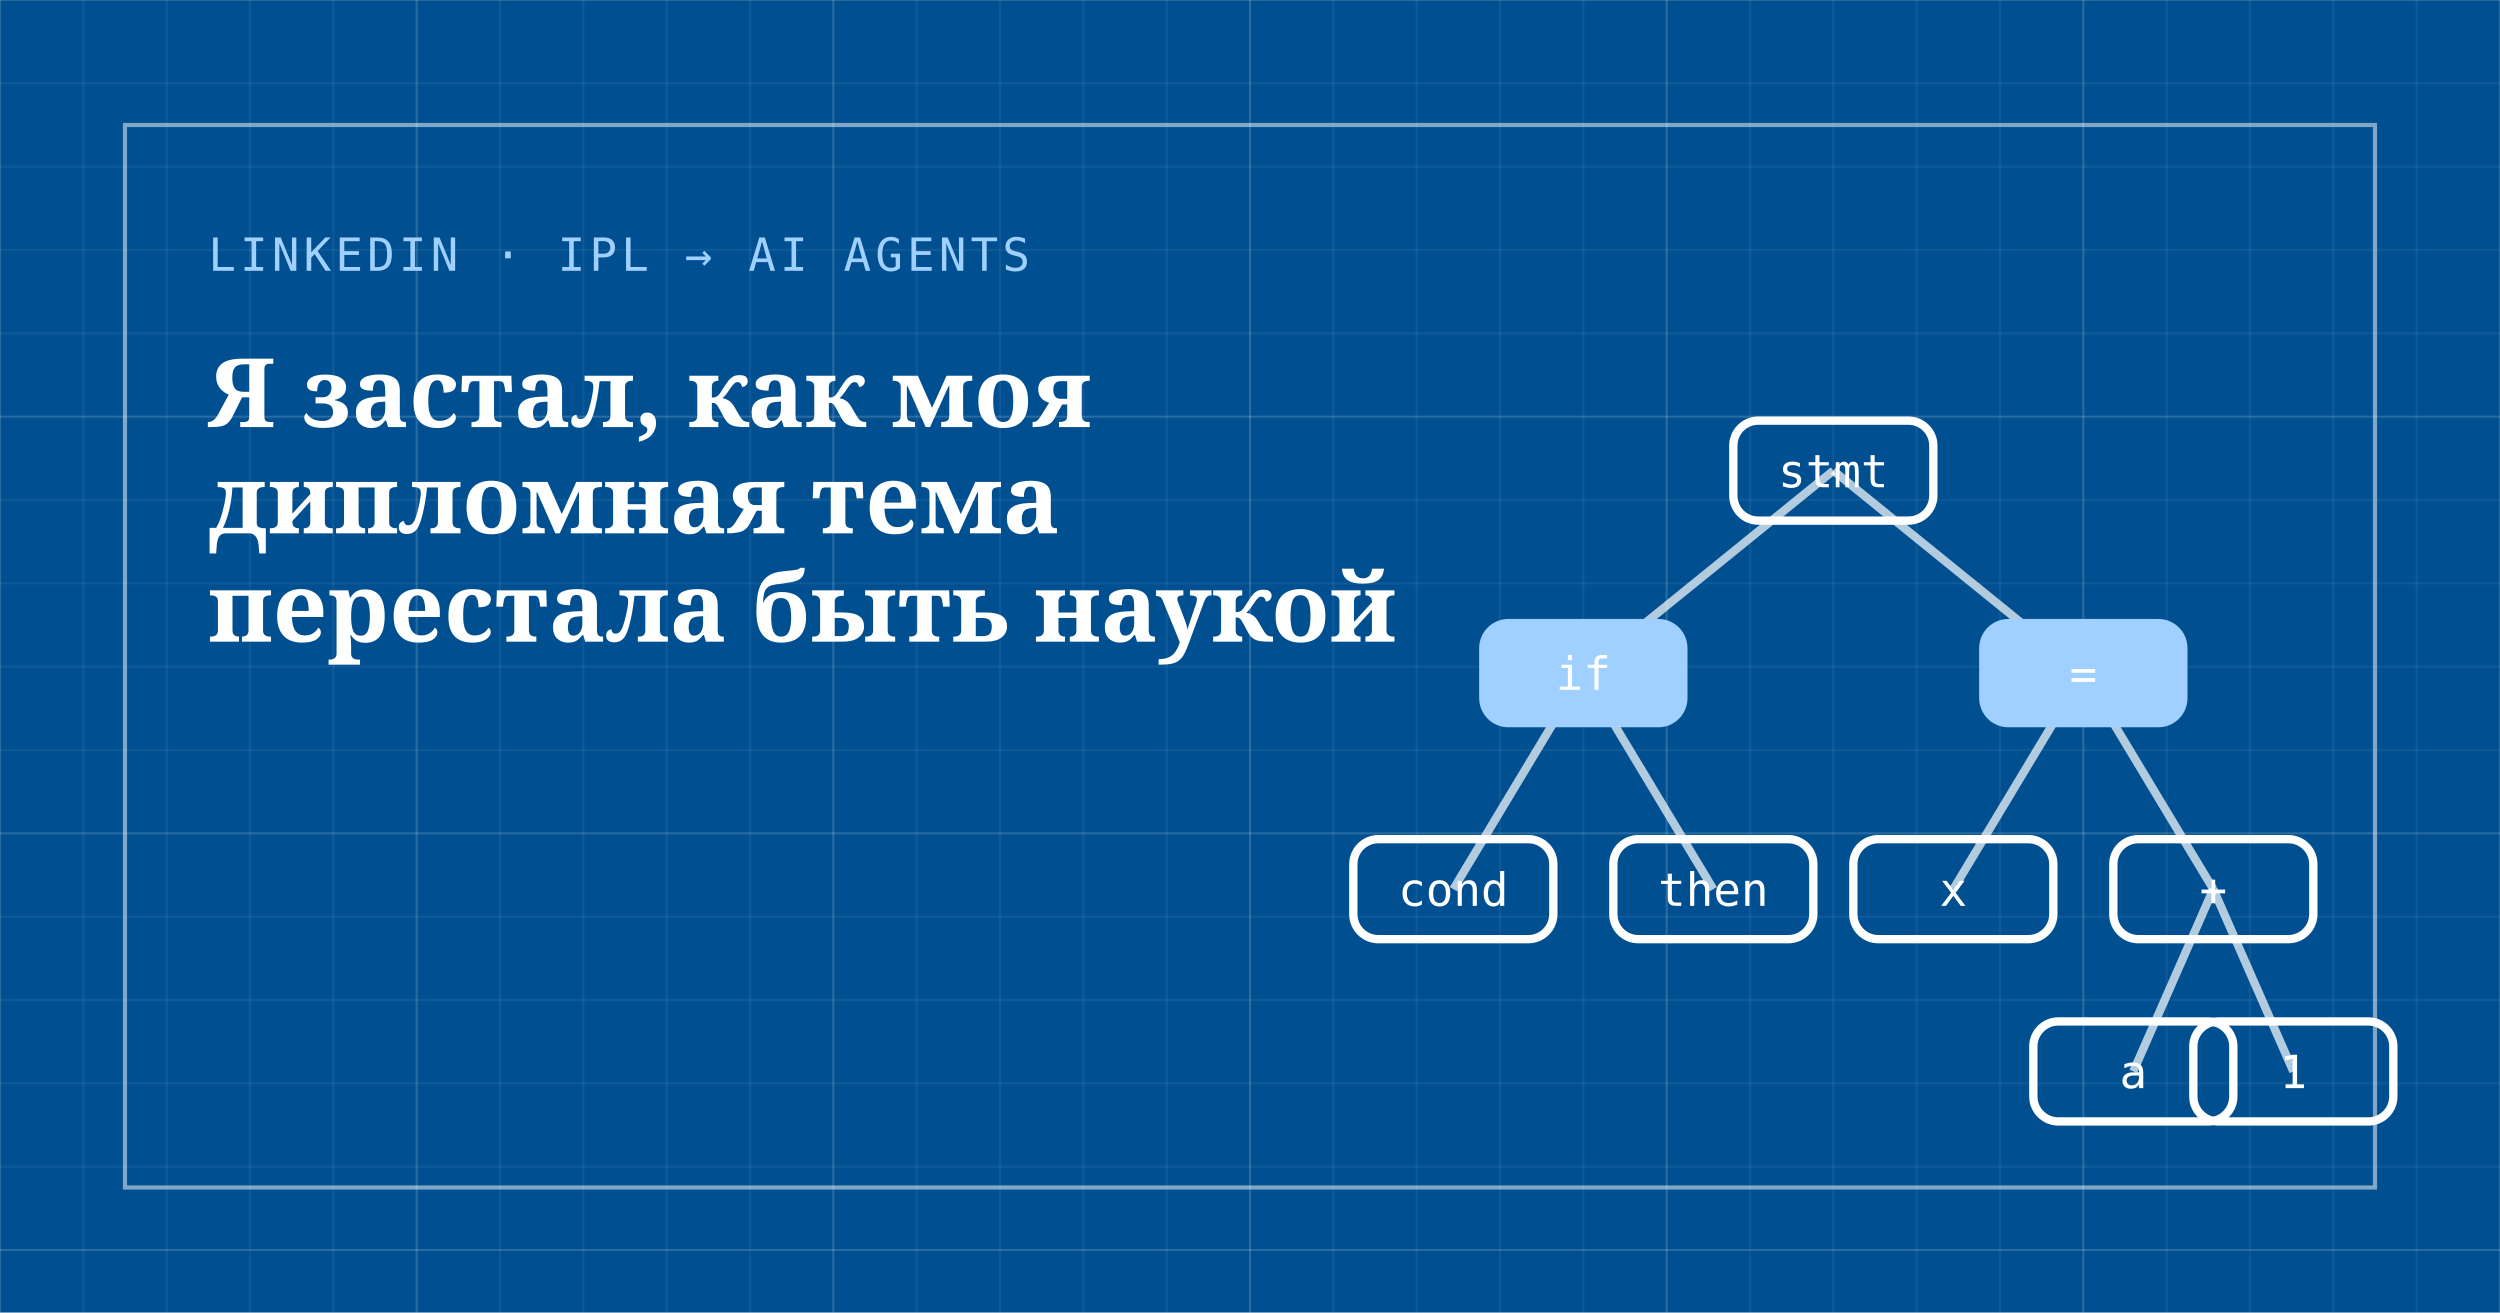
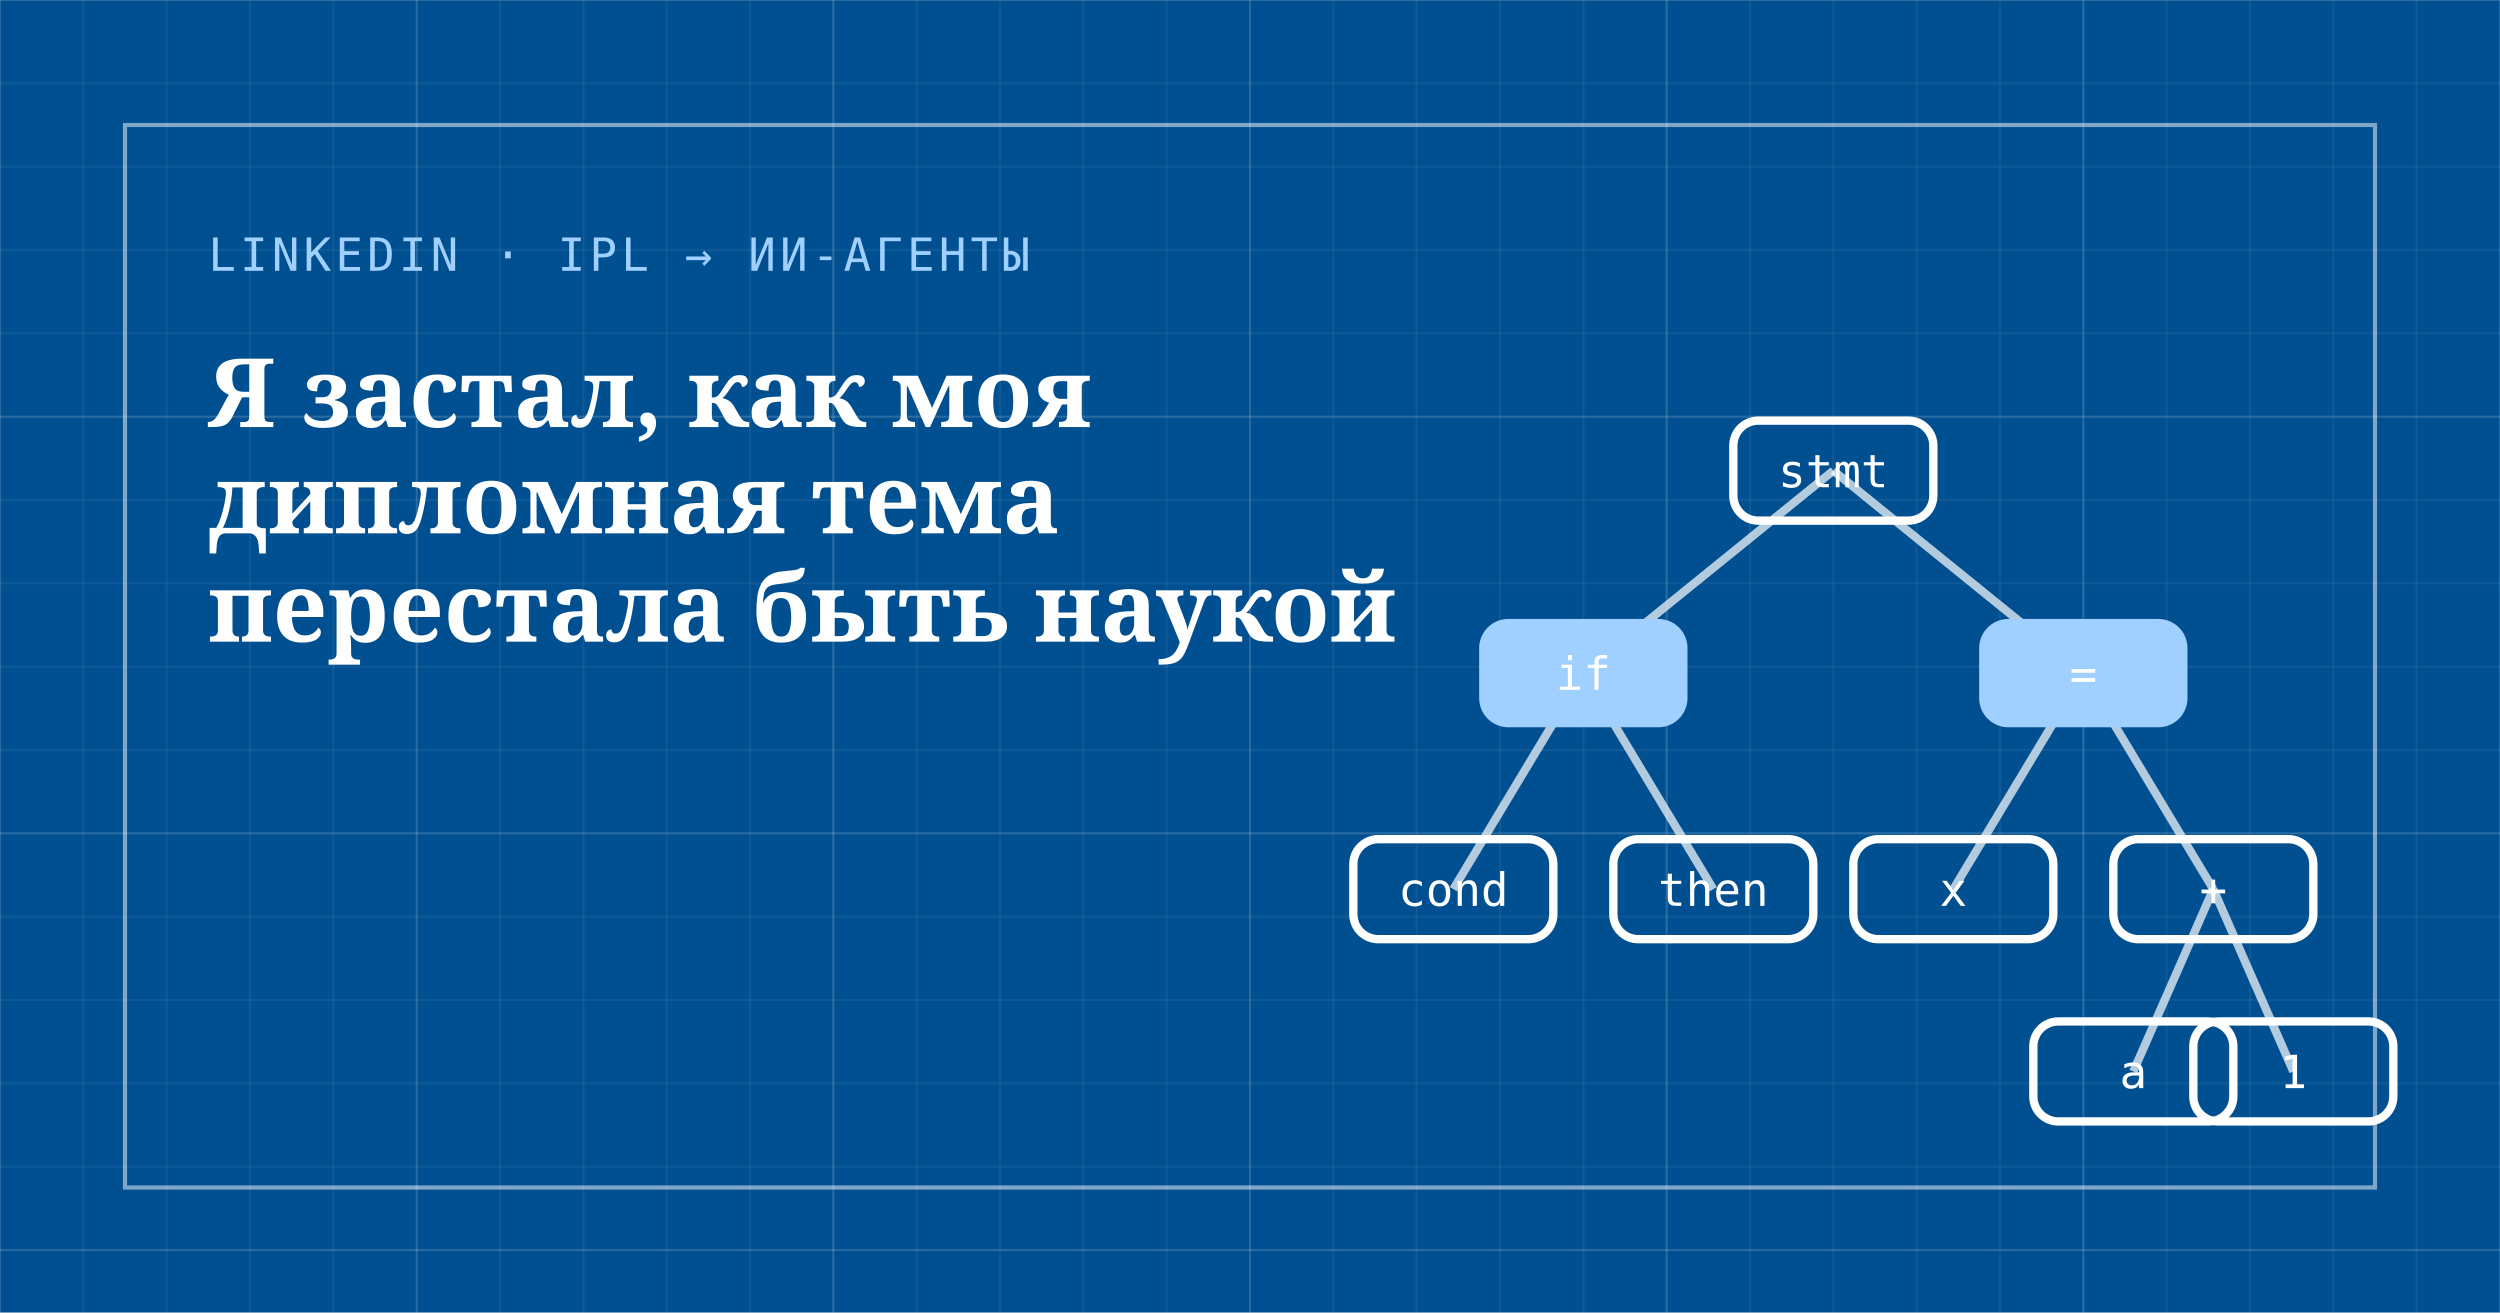
<svg xmlns="http://www.w3.org/2000/svg" width="1200" height="630" viewBox="0 0 1200 630">
  <rect width="1200" height="630" fill="#004f90" />
  <line x1="0" y1="0" x2="0" y2="630" stroke="#ffffff" stroke-opacity=".16" />
  <line x1="40" y1="0" x2="40" y2="630" stroke="#ffffff" stroke-opacity=".06" />
  <line x1="80" y1="0" x2="80" y2="630" stroke="#ffffff" stroke-opacity=".06" />
  <line x1="120" y1="0" x2="120" y2="630" stroke="#ffffff" stroke-opacity=".06" />
  <line x1="160" y1="0" x2="160" y2="630" stroke="#ffffff" stroke-opacity=".06" />
  <line x1="200" y1="0" x2="200" y2="630" stroke="#ffffff" stroke-opacity=".16" />
  <line x1="240" y1="0" x2="240" y2="630" stroke="#ffffff" stroke-opacity=".06" />
  <line x1="280" y1="0" x2="280" y2="630" stroke="#ffffff" stroke-opacity=".06" />
  <line x1="320" y1="0" x2="320" y2="630" stroke="#ffffff" stroke-opacity=".06" />
  <line x1="360" y1="0" x2="360" y2="630" stroke="#ffffff" stroke-opacity=".06" />
  <line x1="400" y1="0" x2="400" y2="630" stroke="#ffffff" stroke-opacity=".16" />
  <line x1="440" y1="0" x2="440" y2="630" stroke="#ffffff" stroke-opacity=".06" />
  <line x1="480" y1="0" x2="480" y2="630" stroke="#ffffff" stroke-opacity=".06" />
  <line x1="520" y1="0" x2="520" y2="630" stroke="#ffffff" stroke-opacity=".06" />
  <line x1="560" y1="0" x2="560" y2="630" stroke="#ffffff" stroke-opacity=".06" />
  <line x1="600" y1="0" x2="600" y2="630" stroke="#ffffff" stroke-opacity=".16" />
  <line x1="640" y1="0" x2="640" y2="630" stroke="#ffffff" stroke-opacity=".06" />
  <line x1="680" y1="0" x2="680" y2="630" stroke="#ffffff" stroke-opacity=".06" />
  <line x1="720" y1="0" x2="720" y2="630" stroke="#ffffff" stroke-opacity=".06" />
  <line x1="760" y1="0" x2="760" y2="630" stroke="#ffffff" stroke-opacity=".06" />
  <line x1="800" y1="0" x2="800" y2="630" stroke="#ffffff" stroke-opacity=".16" />
  <line x1="840" y1="0" x2="840" y2="630" stroke="#ffffff" stroke-opacity=".06" />
  <line x1="880" y1="0" x2="880" y2="630" stroke="#ffffff" stroke-opacity=".06" />
  <line x1="920" y1="0" x2="920" y2="630" stroke="#ffffff" stroke-opacity=".06" />
  <line x1="960" y1="0" x2="960" y2="630" stroke="#ffffff" stroke-opacity=".06" />
  <line x1="1000" y1="0" x2="1000" y2="630" stroke="#ffffff" stroke-opacity=".16" />
  <line x1="1040" y1="0" x2="1040" y2="630" stroke="#ffffff" stroke-opacity=".06" />
  <line x1="1080" y1="0" x2="1080" y2="630" stroke="#ffffff" stroke-opacity=".06" />
  <line x1="1120" y1="0" x2="1120" y2="630" stroke="#ffffff" stroke-opacity=".06" />
  <line x1="1160" y1="0" x2="1160" y2="630" stroke="#ffffff" stroke-opacity=".06" />
  <line x1="1200" y1="0" x2="1200" y2="630" stroke="#ffffff" stroke-opacity=".16" />
  <line x1="0" y1="0" x2="1200" y2="0" stroke="#ffffff" stroke-opacity=".16" />
  <line x1="0" y1="40" x2="1200" y2="40" stroke="#ffffff" stroke-opacity=".06" />
  <line x1="0" y1="80" x2="1200" y2="80" stroke="#ffffff" stroke-opacity=".06" />
  <line x1="0" y1="120" x2="1200" y2="120" stroke="#ffffff" stroke-opacity=".06" />
  <line x1="0" y1="160" x2="1200" y2="160" stroke="#ffffff" stroke-opacity=".06" />
  <line x1="0" y1="200" x2="1200" y2="200" stroke="#ffffff" stroke-opacity=".16" />
  <line x1="0" y1="240" x2="1200" y2="240" stroke="#ffffff" stroke-opacity=".06" />
  <line x1="0" y1="280" x2="1200" y2="280" stroke="#ffffff" stroke-opacity=".06" />
  <line x1="0" y1="320" x2="1200" y2="320" stroke="#ffffff" stroke-opacity=".06" />
  <line x1="0" y1="360" x2="1200" y2="360" stroke="#ffffff" stroke-opacity=".06" />
  <line x1="0" y1="400" x2="1200" y2="400" stroke="#ffffff" stroke-opacity=".16" />
  <line x1="0" y1="440" x2="1200" y2="440" stroke="#ffffff" stroke-opacity=".06" />
  <line x1="0" y1="480" x2="1200" y2="480" stroke="#ffffff" stroke-opacity=".06" />
  <line x1="0" y1="520" x2="1200" y2="520" stroke="#ffffff" stroke-opacity=".06" />
  <line x1="0" y1="560" x2="1200" y2="560" stroke="#ffffff" stroke-opacity=".06" />
  <line x1="0" y1="600" x2="1200" y2="600" stroke="#ffffff" stroke-opacity=".16" />
  <line x1="880.0" y1="225.9" x2="760.0" y2="323.1" stroke="#ffffff" stroke-width="4" opacity=".7" />
  <line x1="880.0" y1="225.9" x2="1000.0" y2="323.1" stroke="#ffffff" stroke-width="4" opacity=".7" />
  <line x1="760.0" y1="323.1" x2="697.6" y2="426.8" stroke="#ffffff" stroke-width="4" opacity=".7" />
  <line x1="760.0" y1="323.1" x2="822.4" y2="426.8" stroke="#ffffff" stroke-width="4" opacity=".7" />
  <line x1="1000.0" y1="323.1" x2="937.6" y2="426.8" stroke="#ffffff" stroke-width="4" opacity=".7" />
  <line x1="1000.0" y1="323.1" x2="1062.4" y2="426.8" stroke="#ffffff" stroke-width="4" opacity=".7" />
  <line x1="1062.4" y1="426.8" x2="1024.0" y2="514.3" stroke="#ffffff" stroke-width="4" opacity=".7" />
  <line x1="1062.4" y1="426.8" x2="1100.8" y2="514.3" stroke="#ffffff" stroke-width="4" opacity=".7" />
  <rect x="832.0" y="201.9" width="96" height="48" rx="12" fill="none" stroke="#ffffff" stroke-width="4" />
  <text x="880.0" y="233.9" text-anchor="middle" font-family="'JetBrains Mono', Consolas, monospace" font-size="22" fill="#ffffff">stmt</text>
  <rect x="712.0" y="299.1" width="96" height="48" rx="12" fill="#9fd0ff" stroke="#9fd0ff" stroke-width="4" />
  <text x="760.0" y="331.1" text-anchor="middle" font-family="'JetBrains Mono', Consolas, monospace" font-size="22" fill="#ffffff">if</text>
  <rect x="952.0" y="299.1" width="96" height="48" rx="12" fill="#9fd0ff" stroke="#9fd0ff" stroke-width="4" />
  <text x="1000.0" y="331.1" text-anchor="middle" font-family="'JetBrains Mono', Consolas, monospace" font-size="22" fill="#ffffff">=</text>
  <rect x="649.6" y="402.8" width="96" height="48" rx="12" fill="none" stroke="#ffffff" stroke-width="4" />
  <text x="697.6" y="434.8" text-anchor="middle" font-family="'JetBrains Mono', Consolas, monospace" font-size="22" fill="#ffffff">cond</text>
  <rect x="774.4" y="402.8" width="96" height="48" rx="12" fill="none" stroke="#ffffff" stroke-width="4" />
  <text x="822.4" y="434.8" text-anchor="middle" font-family="'JetBrains Mono', Consolas, monospace" font-size="22" fill="#ffffff">then</text>
  <rect x="889.6" y="402.8" width="96" height="48" rx="12" fill="none" stroke="#ffffff" stroke-width="4" />
  <text x="937.6" y="434.8" text-anchor="middle" font-family="'JetBrains Mono', Consolas, monospace" font-size="22" fill="#ffffff">x</text>
  <rect x="1014.4" y="402.8" width="96" height="48" rx="12" fill="none" stroke="#ffffff" stroke-width="4" />
  <text x="1062.4" y="434.8" text-anchor="middle" font-family="'JetBrains Mono', Consolas, monospace" font-size="22" fill="#ffffff">+</text>
  <rect x="976.0" y="490.3" width="96" height="48" rx="12" fill="none" stroke="#ffffff" stroke-width="4" />
  <text x="1024.0" y="522.3" text-anchor="middle" font-family="'JetBrains Mono', Consolas, monospace" font-size="22" fill="#ffffff">a</text>
  <rect x="1052.8" y="490.3" width="96" height="48" rx="12" fill="none" stroke="#ffffff" stroke-width="4" />
  <text x="1100.8" y="522.3" text-anchor="middle" font-family="'JetBrains Mono', Consolas, monospace" font-size="22" fill="#ffffff">1</text>
  <rect x="60" y="60" width="1080" height="510" fill="none" stroke="#ffffff" stroke-opacity=".5" stroke-width="2" />
-   <text x="100" y="130" font-family="'JetBrains Mono', Consolas, monospace" font-size="22" letter-spacing="2" fill="#9fd0ff">LINKEDIN · IPL → AI AGENTS</text>
+   <text x="100" y="130" font-family="'JetBrains Mono', Consolas, monospace" font-size="22" letter-spacing="2" fill="#9fd0ff">LINKEDIN · IPL → ИИ-АГЕНТЫ</text>
  <text x="100" y="205" font-family="'Source Serif 4', Georgia, serif" font-weight="600" font-size="46" fill="#ffffff">Я застал, как моя</text>
  <text x="100" y="256" font-family="'Source Serif 4', Georgia, serif" font-weight="600" font-size="46" fill="#ffffff">дипломная тема</text>
  <text x="100" y="308" font-family="'Source Serif 4', Georgia, serif" font-weight="600" font-size="46" fill="#ffffff">перестала быть наукой</text>
</svg>
